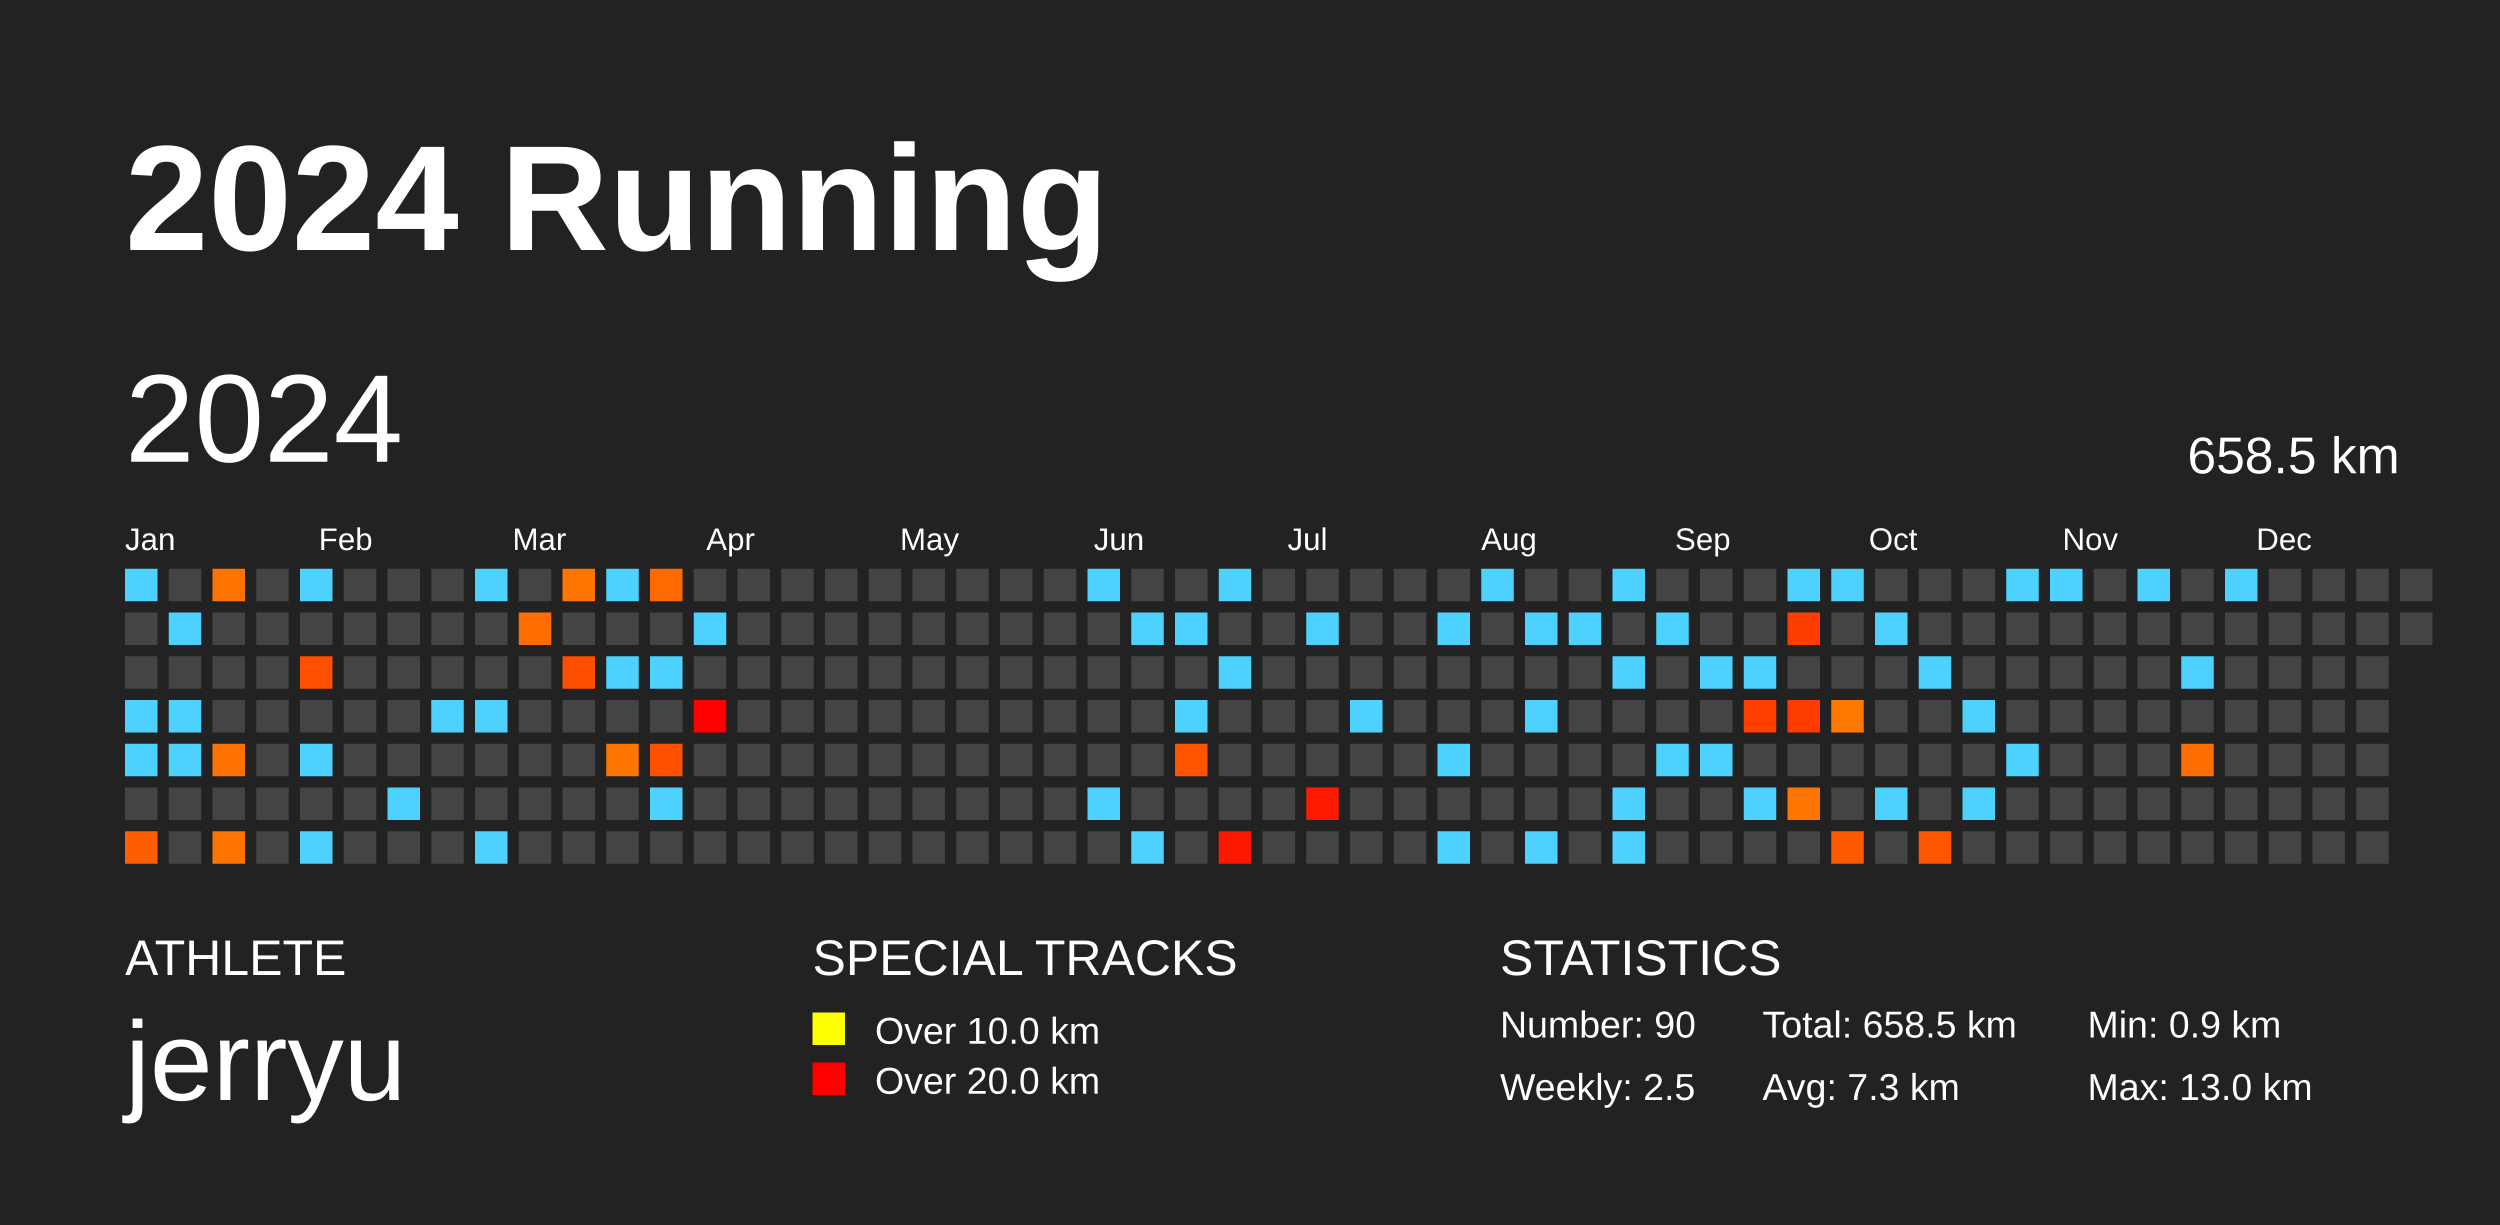
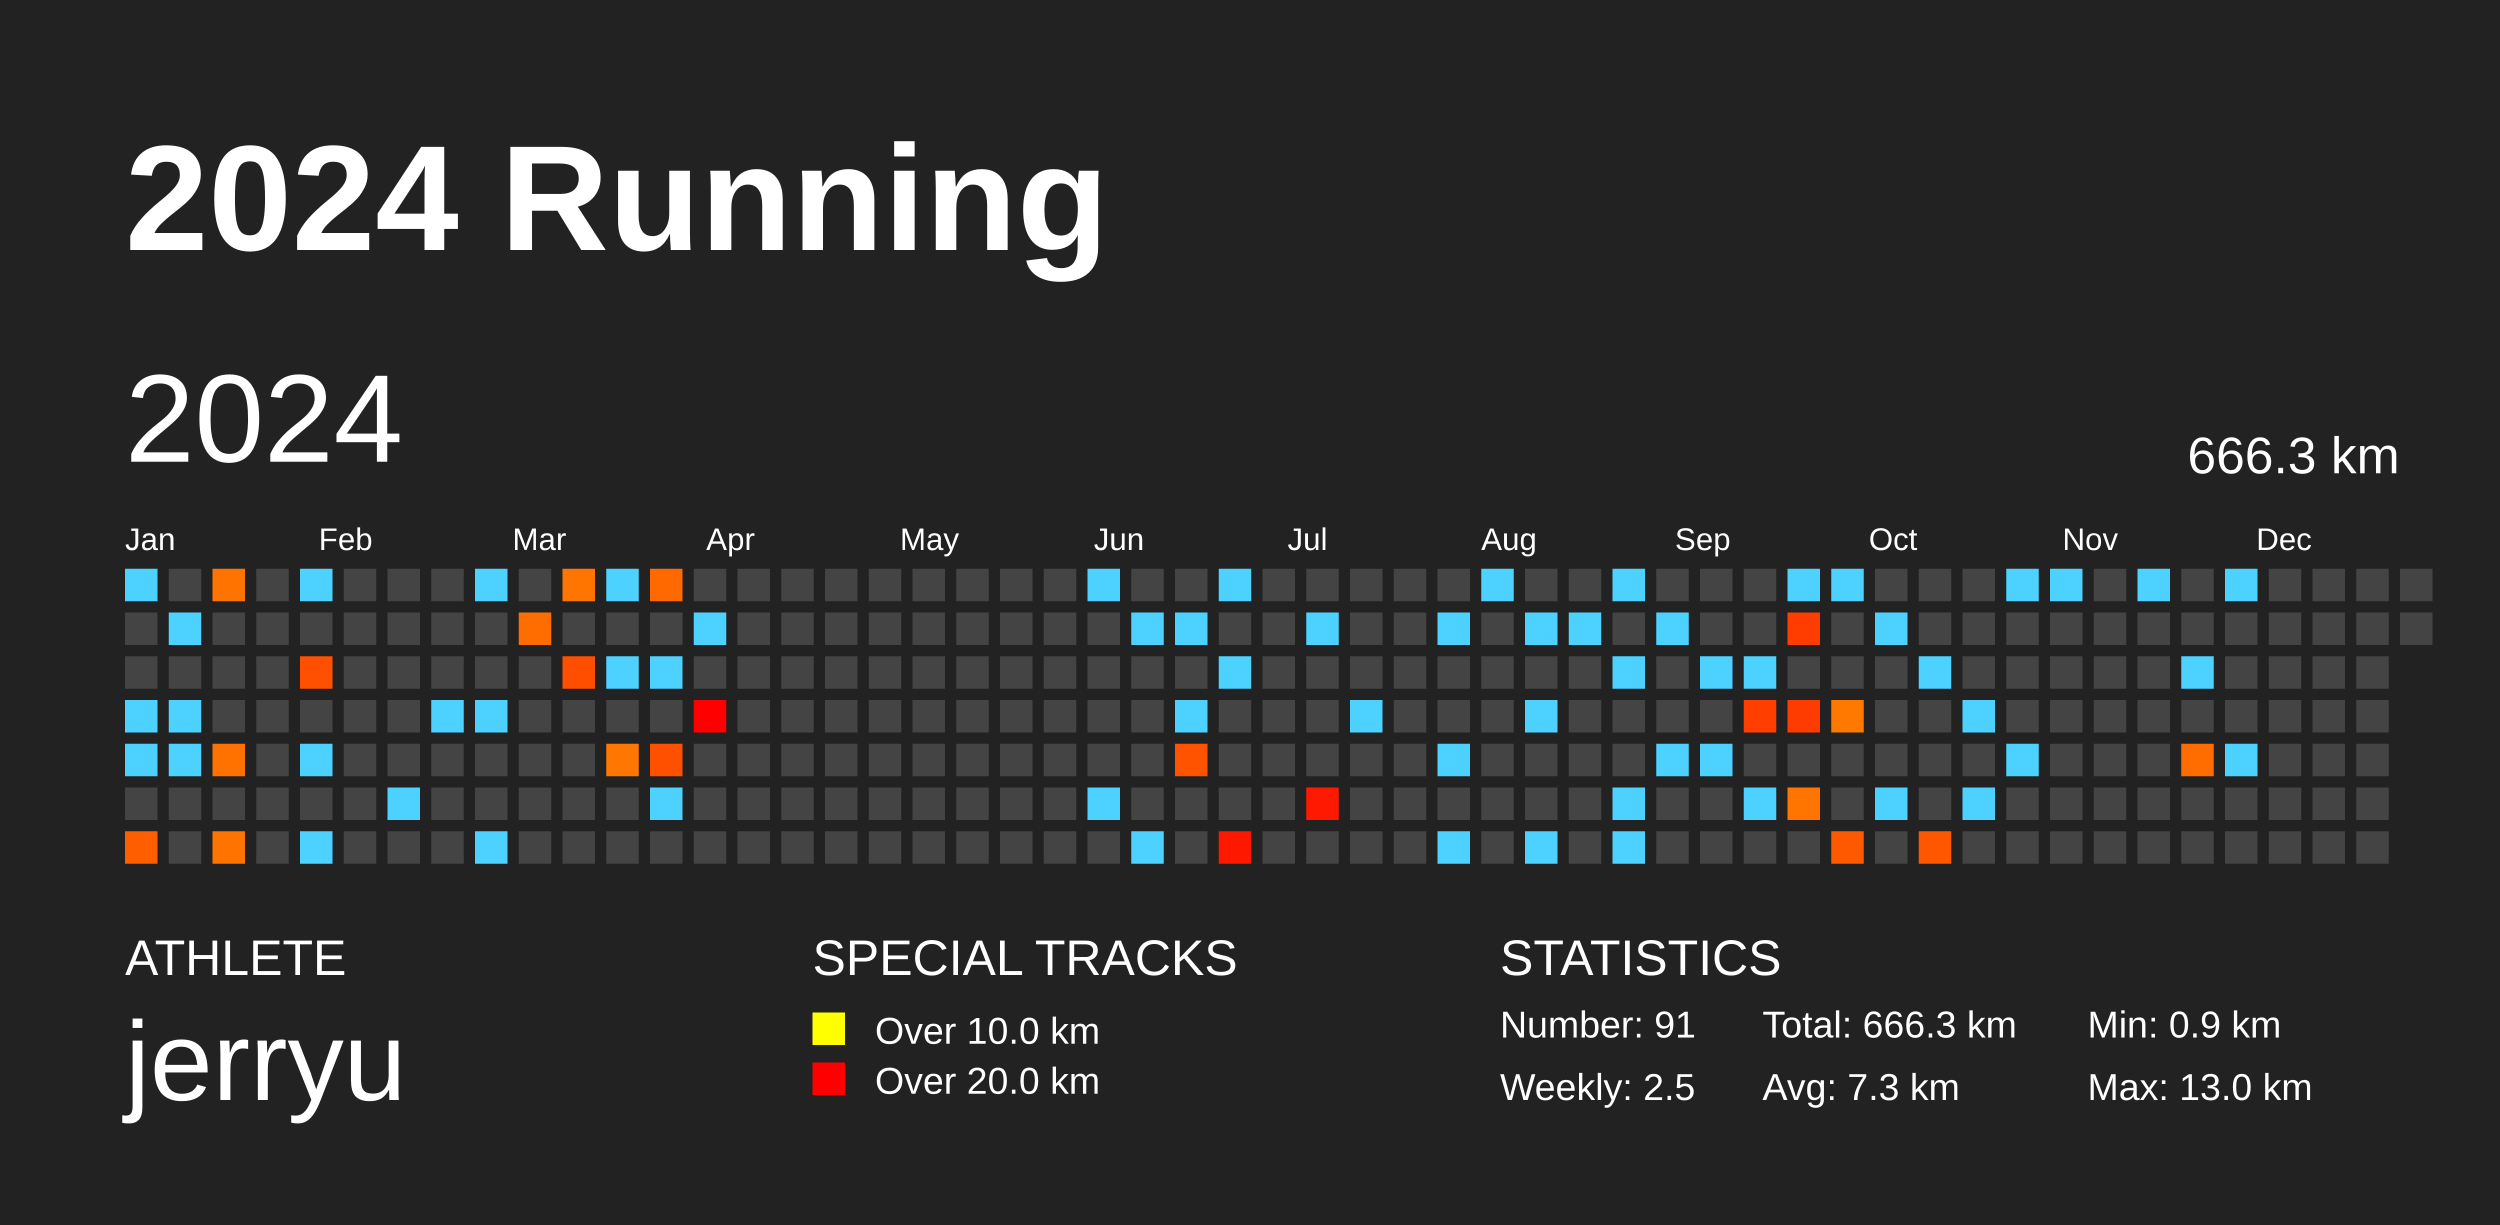
<svg xmlns="http://www.w3.org/2000/svg" baseProfile="full" height="98mm" version="1.1" viewBox="0,0,200,98" width="200mm">
  <defs />
  <rect fill="#222222" height="98" width="200" x="0" y="0" />
  <text fill="#FFFFFF" style="font-size:12px; font-family:Arial; font-weight:bold;" x="10" y="20">2024 Running</text>
  <text fill="#FFFFFF" style="font-size:4px; font-family:Arial" x="10" y="78">ATHLETE</text>
  <text fill="#FFFFFF" style="font-size:9px; font-family:Arial" x="10" y="88">jerryu</text>
  <text fill="#FFFFFF" style="font-size:4px; font-family:Arial" x="65" y="78">SPECIAL TRACKS</text>
  <rect fill="yellow" height="2.6" width="2.6" x="65" y="81" />
  <text fill="#FFFFFF" style="font-size:3px; font-family:Arial" x="70" y="83.5">Over 10.0 km</text>
  <rect fill="red" height="2.6" width="2.6" x="65" y="85" />
  <text fill="#FFFFFF" style="font-size:3px; font-family:Arial" x="70" y="87.5">Over 20.0 km</text>
  <text fill="#FFFFFF" style="font-size:4px; font-family:Arial" x="120" y="78">STATISTICS</text>
-   <text fill="#FFFFFF" style="font-size:3px; font-family:Arial" x="120" y="83">Number: 90</text>
+   <text fill="#FFFFFF" style="font-size:3px; font-family:Arial" x="120" y="83">Number: 91</text>
  <text fill="#FFFFFF" style="font-size:3px; font-family:Arial" x="120" y="88">Weekly: 2.5</text>
-   <text fill="#FFFFFF" style="font-size:3px; font-family:Arial" x="141" y="83">Total: 658.5 km</text>
+   <text fill="#FFFFFF" style="font-size:3px; font-family:Arial" x="141" y="83">Total: 666.3 km</text>
  <text fill="#FFFFFF" style="font-size:3px; font-family:Arial" x="141" y="88">Avg: 7.3 km</text>
  <text fill="#FFFFFF" style="font-size:3px; font-family:Arial" x="167" y="83">Min: 0.9 km</text>
  <text fill="#FFFFFF" style="font-size:3px; font-family:Arial" x="167" y="88">Max: 13.0 km</text>
  <text dominant-baseline="hanging" fill="#FFFFFF" style="font-size:10.0px; font-family:Arial;" x="10" y="30">2024</text>
-   <text dominant-baseline="hanging" fill="#FFFFFF" style="font-size:4.125px; font-family:Arial;" x="175" y="35">658.5 km</text>
+   <text dominant-baseline="hanging" fill="#FFFFFF" style="font-size:4.125px; font-family:Arial;" x="175" y="35">666.3 km</text>
  <text fill="#FFFFFF" style="font-size:2.5px; font-family:Arial" x="10.0" y="44">Jan</text>
  <text fill="#FFFFFF" style="font-size:2.5px; font-family:Arial" x="25.5" y="44">Feb</text>
  <text fill="#FFFFFF" style="font-size:2.5px; font-family:Arial" x="41.0" y="44">Mar</text>
  <text fill="#FFFFFF" style="font-size:2.5px; font-family:Arial" x="56.5" y="44">Apr</text>
  <text fill="#FFFFFF" style="font-size:2.5px; font-family:Arial" x="72.0" y="44">May</text>
  <text fill="#FFFFFF" style="font-size:2.5px; font-family:Arial" x="87.5" y="44">Jun</text>
  <text fill="#FFFFFF" style="font-size:2.5px; font-family:Arial" x="103.0" y="44">Jul</text>
  <text fill="#FFFFFF" style="font-size:2.5px; font-family:Arial" x="118.5" y="44">Aug</text>
  <text fill="#FFFFFF" style="font-size:2.5px; font-family:Arial" x="134.0" y="44">Sep</text>
  <text fill="#FFFFFF" style="font-size:2.5px; font-family:Arial" x="149.5" y="44">Oct</text>
  <text fill="#FFFFFF" style="font-size:2.5px; font-family:Arial" x="165.0" y="44">Nov</text>
  <text fill="#FFFFFF" style="font-size:2.5px; font-family:Arial" x="180.5" y="44">Dec</text>
  <rect fill="#4dd2ff" height="2.6" width="2.6" x="10.0" y="45.5" />
  <rect fill="#444444" height="2.6" width="2.6" x="10.0" y="49.0" />
  <rect fill="#444444" height="2.6" width="2.6" x="10.0" y="52.5" />
  <rect fill="#4dd2ff" height="2.6" width="2.6" x="10.0" y="56.0" />
  <rect fill="#4dd2ff" height="2.6" width="2.6" x="10.0" y="59.5" />
  <rect fill="#444444" height="2.6" width="2.6" x="10.0" y="63.0" />
  <rect fill="#ff5e00" height="2.6" width="2.6" x="10.0" y="66.5" />
  <rect fill="#444444" height="2.6" width="2.6" x="13.5" y="45.5" />
  <rect fill="#4dd2ff" height="2.6" width="2.6" x="13.5" y="49.0" />
  <rect fill="#444444" height="2.6" width="2.6" x="13.5" y="52.5" />
  <rect fill="#4dd2ff" height="2.6" width="2.6" x="13.5" y="56.0" />
  <rect fill="#4dd2ff" height="2.6" width="2.6" x="13.5" y="59.5" />
  <rect fill="#444444" height="2.6" width="2.6" x="13.5" y="63.0" />
  <rect fill="#444444" height="2.6" width="2.6" x="13.5" y="66.5" />
  <rect fill="#ff7300" height="2.6" width="2.6" x="17.0" y="45.5" />
  <rect fill="#444444" height="2.6" width="2.6" x="17.0" y="49.0" />
  <rect fill="#444444" height="2.6" width="2.6" x="17.0" y="52.5" />
  <rect fill="#444444" height="2.6" width="2.6" x="17.0" y="56.0" />
  <rect fill="#ff7200" height="2.6" width="2.6" x="17.0" y="59.5" />
  <rect fill="#444444" height="2.6" width="2.6" x="17.0" y="63.0" />
  <rect fill="#ff7400" height="2.6" width="2.6" x="17.0" y="66.5" />
  <rect fill="#444444" height="2.6" width="2.6" x="20.5" y="45.5" />
  <rect fill="#444444" height="2.6" width="2.6" x="20.5" y="49.0" />
  <rect fill="#444444" height="2.6" width="2.6" x="20.5" y="52.5" />
  <rect fill="#444444" height="2.6" width="2.6" x="20.5" y="56.0" />
  <rect fill="#444444" height="2.6" width="2.6" x="20.5" y="59.5" />
  <rect fill="#444444" height="2.6" width="2.6" x="20.5" y="63.0" />
  <rect fill="#444444" height="2.6" width="2.6" x="20.5" y="66.5" />
  <rect fill="#4dd2ff" height="2.6" width="2.6" x="24.0" y="45.5" />
  <rect fill="#444444" height="2.6" width="2.6" x="24.0" y="49.0" />
  <rect fill="#ff4f00" height="2.6" width="2.6" x="24.0" y="52.5" />
  <rect fill="#444444" height="2.6" width="2.6" x="24.0" y="56.0" />
  <rect fill="#4dd2ff" height="2.6" width="2.6" x="24.0" y="59.5" />
  <rect fill="#444444" height="2.6" width="2.6" x="24.0" y="63.0" />
  <rect fill="#4dd2ff" height="2.6" width="2.6" x="24.0" y="66.5" />
  <rect fill="#444444" height="2.6" width="2.6" x="27.5" y="45.5" />
  <rect fill="#444444" height="2.6" width="2.6" x="27.5" y="49.0" />
  <rect fill="#444444" height="2.6" width="2.6" x="27.5" y="52.5" />
  <rect fill="#444444" height="2.6" width="2.6" x="27.5" y="56.0" />
  <rect fill="#444444" height="2.6" width="2.6" x="27.5" y="59.5" />
  <rect fill="#444444" height="2.6" width="2.6" x="27.5" y="63.0" />
  <rect fill="#444444" height="2.6" width="2.6" x="27.5" y="66.5" />
  <rect fill="#444444" height="2.6" width="2.6" x="31.0" y="45.5" />
  <rect fill="#444444" height="2.6" width="2.6" x="31.0" y="49.0" />
  <rect fill="#444444" height="2.6" width="2.6" x="31.0" y="52.5" />
  <rect fill="#444444" height="2.6" width="2.6" x="31.0" y="56.0" />
  <rect fill="#444444" height="2.6" width="2.6" x="31.0" y="59.5" />
  <rect fill="#4dd2ff" height="2.6" width="2.6" x="31.0" y="63.0" />
  <rect fill="#444444" height="2.6" width="2.6" x="31.0" y="66.5" />
  <rect fill="#444444" height="2.6" width="2.6" x="34.5" y="45.5" />
  <rect fill="#444444" height="2.6" width="2.6" x="34.5" y="49.0" />
  <rect fill="#444444" height="2.6" width="2.6" x="34.5" y="52.5" />
  <rect fill="#4dd2ff" height="2.6" width="2.6" x="34.5" y="56.0" />
  <rect fill="#444444" height="2.6" width="2.6" x="34.5" y="59.5" />
  <rect fill="#444444" height="2.6" width="2.6" x="34.5" y="63.0" />
  <rect fill="#444444" height="2.6" width="2.6" x="34.5" y="66.5" />
  <rect fill="#4dd2ff" height="2.6" width="2.6" x="38.0" y="45.5" />
  <rect fill="#444444" height="2.6" width="2.6" x="38.0" y="49.0" />
  <rect fill="#444444" height="2.6" width="2.6" x="38.0" y="52.5" />
  <rect fill="#4dd2ff" height="2.6" width="2.6" x="38.0" y="56.0" />
  <rect fill="#444444" height="2.6" width="2.6" x="38.0" y="59.5" />
  <rect fill="#444444" height="2.6" width="2.6" x="38.0" y="63.0" />
  <rect fill="#4dd2ff" height="2.6" width="2.6" x="38.0" y="66.5" />
  <rect fill="#444444" height="2.6" width="2.6" x="41.5" y="45.5" />
  <rect fill="#ff6d00" height="2.6" width="2.6" x="41.5" y="49.0" />
  <rect fill="#444444" height="2.6" width="2.6" x="41.5" y="52.5" />
  <rect fill="#444444" height="2.6" width="2.6" x="41.5" y="56.0" />
  <rect fill="#444444" height="2.6" width="2.6" x="41.5" y="59.5" />
  <rect fill="#444444" height="2.6" width="2.6" x="41.5" y="63.0" />
  <rect fill="#444444" height="2.6" width="2.6" x="41.5" y="66.5" />
  <rect fill="#ff7500" height="2.6" width="2.6" x="45.0" y="45.5" />
  <rect fill="#444444" height="2.6" width="2.6" x="45.0" y="49.0" />
  <rect fill="#ff4e00" height="2.6" width="2.6" x="45.0" y="52.5" />
  <rect fill="#444444" height="2.6" width="2.6" x="45.0" y="56.0" />
  <rect fill="#444444" height="2.6" width="2.6" x="45.0" y="59.5" />
  <rect fill="#444444" height="2.6" width="2.6" x="45.0" y="63.0" />
  <rect fill="#444444" height="2.6" width="2.6" x="45.0" y="66.5" />
  <rect fill="#4dd2ff" height="2.6" width="2.6" x="48.5" y="45.5" />
  <rect fill="#444444" height="2.6" width="2.6" x="48.5" y="49.0" />
  <rect fill="#4dd2ff" height="2.6" width="2.6" x="48.5" y="52.5" />
  <rect fill="#444444" height="2.6" width="2.6" x="48.5" y="56.0" />
  <rect fill="#ff7600" height="2.6" width="2.6" x="48.5" y="59.5" />
  <rect fill="#444444" height="2.6" width="2.6" x="48.5" y="63.0" />
  <rect fill="#444444" height="2.6" width="2.6" x="48.5" y="66.5" />
  <rect fill="#ff6900" height="2.6" width="2.6" x="52.0" y="45.5" />
  <rect fill="#444444" height="2.6" width="2.6" x="52.0" y="49.0" />
  <rect fill="#4dd2ff" height="2.6" width="2.6" x="52.0" y="52.5" />
  <rect fill="#444444" height="2.6" width="2.6" x="52.0" y="56.0" />
  <rect fill="#ff5000" height="2.6" width="2.6" x="52.0" y="59.5" />
  <rect fill="#4dd2ff" height="2.6" width="2.6" x="52.0" y="63.0" />
  <rect fill="#444444" height="2.6" width="2.6" x="52.0" y="66.5" />
  <rect fill="#444444" height="2.6" width="2.6" x="55.5" y="45.5" />
  <rect fill="#4dd2ff" height="2.6" width="2.6" x="55.5" y="49.0" />
  <rect fill="#444444" height="2.6" width="2.6" x="55.5" y="52.5" />
  <rect fill="#ff0000" height="2.6" width="2.6" x="55.5" y="56.0" />
  <rect fill="#444444" height="2.6" width="2.6" x="55.5" y="59.5" />
  <rect fill="#444444" height="2.6" width="2.6" x="55.5" y="63.0" />
  <rect fill="#444444" height="2.6" width="2.6" x="55.5" y="66.5" />
  <rect fill="#444444" height="2.6" width="2.6" x="59.0" y="45.5" />
  <rect fill="#444444" height="2.6" width="2.6" x="59.0" y="49.0" />
  <rect fill="#444444" height="2.6" width="2.6" x="59.0" y="52.5" />
  <rect fill="#444444" height="2.6" width="2.6" x="59.0" y="56.0" />
  <rect fill="#444444" height="2.6" width="2.6" x="59.0" y="59.5" />
  <rect fill="#444444" height="2.6" width="2.6" x="59.0" y="63.0" />
  <rect fill="#444444" height="2.6" width="2.6" x="59.0" y="66.5" />
  <rect fill="#444444" height="2.6" width="2.6" x="62.5" y="45.5" />
  <rect fill="#444444" height="2.6" width="2.6" x="62.5" y="49.0" />
  <rect fill="#444444" height="2.6" width="2.6" x="62.5" y="52.5" />
  <rect fill="#444444" height="2.6" width="2.6" x="62.5" y="56.0" />
  <rect fill="#444444" height="2.6" width="2.6" x="62.5" y="59.5" />
  <rect fill="#444444" height="2.6" width="2.6" x="62.5" y="63.0" />
  <rect fill="#444444" height="2.6" width="2.6" x="62.5" y="66.5" />
  <rect fill="#444444" height="2.6" width="2.6" x="66.0" y="45.5" />
  <rect fill="#444444" height="2.6" width="2.6" x="66.0" y="49.0" />
  <rect fill="#444444" height="2.6" width="2.6" x="66.0" y="52.5" />
  <rect fill="#444444" height="2.6" width="2.6" x="66.0" y="56.0" />
  <rect fill="#444444" height="2.6" width="2.6" x="66.0" y="59.5" />
  <rect fill="#444444" height="2.6" width="2.6" x="66.0" y="63.0" />
  <rect fill="#444444" height="2.6" width="2.6" x="66.0" y="66.5" />
  <rect fill="#444444" height="2.6" width="2.6" x="69.5" y="45.5" />
  <rect fill="#444444" height="2.6" width="2.6" x="69.5" y="49.0" />
  <rect fill="#444444" height="2.6" width="2.6" x="69.5" y="52.5" />
  <rect fill="#444444" height="2.6" width="2.6" x="69.5" y="56.0" />
  <rect fill="#444444" height="2.6" width="2.6" x="69.5" y="59.5" />
  <rect fill="#444444" height="2.6" width="2.6" x="69.5" y="63.0" />
  <rect fill="#444444" height="2.6" width="2.6" x="69.5" y="66.5" />
  <rect fill="#444444" height="2.6" width="2.6" x="73.0" y="45.5" />
  <rect fill="#444444" height="2.6" width="2.6" x="73.0" y="49.0" />
  <rect fill="#444444" height="2.6" width="2.6" x="73.0" y="52.5" />
  <rect fill="#444444" height="2.6" width="2.6" x="73.0" y="56.0" />
  <rect fill="#444444" height="2.6" width="2.6" x="73.0" y="59.5" />
  <rect fill="#444444" height="2.6" width="2.6" x="73.0" y="63.0" />
  <rect fill="#444444" height="2.6" width="2.6" x="73.0" y="66.5" />
  <rect fill="#444444" height="2.6" width="2.6" x="76.5" y="45.5" />
  <rect fill="#444444" height="2.6" width="2.6" x="76.5" y="49.0" />
  <rect fill="#444444" height="2.6" width="2.6" x="76.5" y="52.5" />
  <rect fill="#444444" height="2.6" width="2.6" x="76.5" y="56.0" />
  <rect fill="#444444" height="2.6" width="2.6" x="76.5" y="59.5" />
  <rect fill="#444444" height="2.6" width="2.6" x="76.5" y="63.0" />
  <rect fill="#444444" height="2.6" width="2.6" x="76.5" y="66.5" />
  <rect fill="#444444" height="2.6" width="2.6" x="80.0" y="45.5" />
  <rect fill="#444444" height="2.6" width="2.6" x="80.0" y="49.0" />
  <rect fill="#444444" height="2.6" width="2.6" x="80.0" y="52.5" />
  <rect fill="#444444" height="2.6" width="2.6" x="80.0" y="56.0" />
  <rect fill="#444444" height="2.6" width="2.6" x="80.0" y="59.5" />
  <rect fill="#444444" height="2.6" width="2.6" x="80.0" y="63.0" />
  <rect fill="#444444" height="2.6" width="2.6" x="80.0" y="66.5" />
  <rect fill="#444444" height="2.6" width="2.6" x="83.5" y="45.5" />
  <rect fill="#444444" height="2.6" width="2.6" x="83.5" y="49.0" />
  <rect fill="#444444" height="2.6" width="2.6" x="83.5" y="52.5" />
  <rect fill="#444444" height="2.6" width="2.6" x="83.5" y="56.0" />
  <rect fill="#444444" height="2.6" width="2.6" x="83.5" y="59.5" />
  <rect fill="#444444" height="2.6" width="2.6" x="83.5" y="63.0" />
  <rect fill="#444444" height="2.6" width="2.6" x="83.5" y="66.5" />
  <rect fill="#4dd2ff" height="2.6" width="2.6" x="87.0" y="45.5" />
  <rect fill="#444444" height="2.6" width="2.6" x="87.0" y="49.0" />
  <rect fill="#444444" height="2.6" width="2.6" x="87.0" y="52.5" />
  <rect fill="#444444" height="2.6" width="2.6" x="87.0" y="56.0" />
  <rect fill="#444444" height="2.6" width="2.6" x="87.0" y="59.5" />
  <rect fill="#4dd2ff" height="2.6" width="2.6" x="87.0" y="63.0" />
  <rect fill="#444444" height="2.6" width="2.6" x="87.0" y="66.5" />
  <rect fill="#444444" height="2.6" width="2.6" x="90.5" y="45.5" />
  <rect fill="#4dd2ff" height="2.6" width="2.6" x="90.5" y="49.0" />
  <rect fill="#444444" height="2.6" width="2.6" x="90.5" y="52.5" />
  <rect fill="#444444" height="2.6" width="2.6" x="90.5" y="56.0" />
  <rect fill="#444444" height="2.6" width="2.6" x="90.5" y="59.5" />
  <rect fill="#444444" height="2.6" width="2.6" x="90.5" y="63.0" />
  <rect fill="#4dd2ff" height="2.6" width="2.6" x="90.5" y="66.5" />
  <rect fill="#444444" height="2.6" width="2.6" x="94.0" y="45.5" />
  <rect fill="#4dd2ff" height="2.6" width="2.6" x="94.0" y="49.0" />
  <rect fill="#444444" height="2.6" width="2.6" x="94.0" y="52.5" />
  <rect fill="#4dd2ff" height="2.6" width="2.6" x="94.0" y="56.0" />
  <rect fill="#ff5300" height="2.6" width="2.6" x="94.0" y="59.5" />
  <rect fill="#444444" height="2.6" width="2.6" x="94.0" y="63.0" />
  <rect fill="#444444" height="2.6" width="2.6" x="94.0" y="66.5" />
  <rect fill="#4dd2ff" height="2.6" width="2.6" x="97.5" y="45.5" />
  <rect fill="#444444" height="2.6" width="2.6" x="97.5" y="49.0" />
  <rect fill="#4dd2ff" height="2.6" width="2.6" x="97.5" y="52.5" />
  <rect fill="#444444" height="2.6" width="2.6" x="97.5" y="56.0" />
  <rect fill="#444444" height="2.6" width="2.6" x="97.5" y="59.5" />
  <rect fill="#444444" height="2.6" width="2.6" x="97.5" y="63.0" />
  <rect fill="#ff1800" height="2.6" width="2.6" x="97.5" y="66.5" />
  <rect fill="#444444" height="2.6" width="2.6" x="101.0" y="45.5" />
  <rect fill="#444444" height="2.6" width="2.6" x="101.0" y="49.0" />
  <rect fill="#444444" height="2.6" width="2.6" x="101.0" y="52.5" />
  <rect fill="#444444" height="2.6" width="2.6" x="101.0" y="56.0" />
  <rect fill="#444444" height="2.6" width="2.6" x="101.0" y="59.5" />
  <rect fill="#444444" height="2.6" width="2.6" x="101.0" y="63.0" />
  <rect fill="#444444" height="2.6" width="2.6" x="101.0" y="66.5" />
  <rect fill="#444444" height="2.6" width="2.6" x="104.5" y="45.5" />
  <rect fill="#4dd2ff" height="2.6" width="2.6" x="104.5" y="49.0" />
  <rect fill="#444444" height="2.6" width="2.6" x="104.5" y="52.5" />
  <rect fill="#444444" height="2.6" width="2.6" x="104.5" y="56.0" />
  <rect fill="#444444" height="2.6" width="2.6" x="104.5" y="59.5" />
  <rect fill="#ff1900" height="2.6" width="2.6" x="104.5" y="63.0" />
  <rect fill="#444444" height="2.6" width="2.6" x="104.5" y="66.5" />
  <rect fill="#444444" height="2.6" width="2.6" x="108.0" y="45.5" />
  <rect fill="#444444" height="2.6" width="2.6" x="108.0" y="49.0" />
  <rect fill="#444444" height="2.6" width="2.6" x="108.0" y="52.5" />
  <rect fill="#4dd2ff" height="2.6" width="2.6" x="108.0" y="56.0" />
  <rect fill="#444444" height="2.6" width="2.6" x="108.0" y="59.5" />
  <rect fill="#444444" height="2.6" width="2.6" x="108.0" y="63.0" />
  <rect fill="#444444" height="2.6" width="2.6" x="108.0" y="66.5" />
  <rect fill="#444444" height="2.6" width="2.6" x="111.5" y="45.5" />
  <rect fill="#444444" height="2.6" width="2.6" x="111.5" y="49.0" />
  <rect fill="#444444" height="2.6" width="2.6" x="111.5" y="52.5" />
  <rect fill="#444444" height="2.6" width="2.6" x="111.5" y="56.0" />
  <rect fill="#444444" height="2.6" width="2.6" x="111.5" y="59.5" />
  <rect fill="#444444" height="2.6" width="2.6" x="111.5" y="63.0" />
  <rect fill="#444444" height="2.6" width="2.6" x="111.5" y="66.5" />
  <rect fill="#444444" height="2.6" width="2.6" x="115.0" y="45.5" />
  <rect fill="#4dd2ff" height="2.6" width="2.6" x="115.0" y="49.0" />
  <rect fill="#444444" height="2.6" width="2.6" x="115.0" y="52.5" />
  <rect fill="#444444" height="2.6" width="2.6" x="115.0" y="56.0" />
  <rect fill="#4dd2ff" height="2.6" width="2.6" x="115.0" y="59.5" />
  <rect fill="#444444" height="2.6" width="2.6" x="115.0" y="63.0" />
  <rect fill="#4dd2ff" height="2.6" width="2.6" x="115.0" y="66.5" />
  <rect fill="#4dd2ff" height="2.6" width="2.6" x="118.5" y="45.5" />
  <rect fill="#444444" height="2.6" width="2.6" x="118.5" y="49.0" />
  <rect fill="#444444" height="2.6" width="2.6" x="118.5" y="52.5" />
  <rect fill="#444444" height="2.6" width="2.6" x="118.5" y="56.0" />
  <rect fill="#444444" height="2.6" width="2.6" x="118.5" y="59.5" />
  <rect fill="#444444" height="2.6" width="2.6" x="118.5" y="63.0" />
  <rect fill="#444444" height="2.6" width="2.6" x="118.5" y="66.5" />
  <rect fill="#444444" height="2.6" width="2.6" x="122.0" y="45.5" />
  <rect fill="#4dd2ff" height="2.6" width="2.6" x="122.0" y="49.0" />
  <rect fill="#444444" height="2.6" width="2.6" x="122.0" y="52.5" />
  <rect fill="#4dd2ff" height="2.6" width="2.6" x="122.0" y="56.0" />
  <rect fill="#444444" height="2.6" width="2.6" x="122.0" y="59.5" />
  <rect fill="#444444" height="2.6" width="2.6" x="122.0" y="63.0" />
  <rect fill="#4dd2ff" height="2.6" width="2.6" x="122.0" y="66.5" />
  <rect fill="#444444" height="2.6" width="2.6" x="125.5" y="45.5" />
  <rect fill="#4dd2ff" height="2.6" width="2.6" x="125.5" y="49.0" />
  <rect fill="#444444" height="2.6" width="2.6" x="125.5" y="52.5" />
  <rect fill="#444444" height="2.6" width="2.6" x="125.5" y="56.0" />
  <rect fill="#444444" height="2.6" width="2.6" x="125.5" y="59.5" />
  <rect fill="#444444" height="2.6" width="2.6" x="125.5" y="63.0" />
  <rect fill="#444444" height="2.6" width="2.6" x="125.5" y="66.5" />
  <rect fill="#4dd2ff" height="2.6" width="2.6" x="129.0" y="45.5" />
  <rect fill="#444444" height="2.6" width="2.6" x="129.0" y="49.0" />
  <rect fill="#4dd2ff" height="2.6" width="2.6" x="129.0" y="52.5" />
  <rect fill="#444444" height="2.6" width="2.6" x="129.0" y="56.0" />
  <rect fill="#444444" height="2.6" width="2.6" x="129.0" y="59.5" />
  <rect fill="#4dd2ff" height="2.6" width="2.6" x="129.0" y="63.0" />
  <rect fill="#4dd2ff" height="2.6" width="2.6" x="129.0" y="66.5" />
  <rect fill="#444444" height="2.6" width="2.6" x="132.5" y="45.5" />
  <rect fill="#4dd2ff" height="2.6" width="2.6" x="132.5" y="49.0" />
  <rect fill="#444444" height="2.6" width="2.6" x="132.5" y="52.5" />
  <rect fill="#444444" height="2.6" width="2.6" x="132.5" y="56.0" />
  <rect fill="#4dd2ff" height="2.6" width="2.6" x="132.5" y="59.5" />
  <rect fill="#444444" height="2.6" width="2.6" x="132.5" y="63.0" />
  <rect fill="#444444" height="2.6" width="2.6" x="132.5" y="66.5" />
  <rect fill="#444444" height="2.6" width="2.6" x="136.0" y="45.5" />
  <rect fill="#444444" height="2.6" width="2.6" x="136.0" y="49.0" />
  <rect fill="#4dd2ff" height="2.6" width="2.6" x="136.0" y="52.5" />
  <rect fill="#444444" height="2.6" width="2.6" x="136.0" y="56.0" />
  <rect fill="#4dd2ff" height="2.6" width="2.6" x="136.0" y="59.5" />
  <rect fill="#444444" height="2.6" width="2.6" x="136.0" y="63.0" />
  <rect fill="#444444" height="2.6" width="2.6" x="136.0" y="66.5" />
  <rect fill="#444444" height="2.6" width="2.6" x="139.5" y="45.5" />
  <rect fill="#444444" height="2.6" width="2.6" x="139.5" y="49.0" />
  <rect fill="#4dd2ff" height="2.6" width="2.6" x="139.5" y="52.5" />
  <rect fill="#ff3e00" height="2.6" width="2.6" x="139.5" y="56.0" />
  <rect fill="#444444" height="2.6" width="2.6" x="139.5" y="59.5" />
  <rect fill="#4dd2ff" height="2.6" width="2.6" x="139.5" y="63.0" />
  <rect fill="#444444" height="2.6" width="2.6" x="139.5" y="66.5" />
  <rect fill="#4dd2ff" height="2.6" width="2.6" x="143.0" y="45.5" />
  <rect fill="#ff3d00" height="2.6" width="2.6" x="143.0" y="49.0" />
  <rect fill="#444444" height="2.6" width="2.6" x="143.0" y="52.5" />
  <rect fill="#ff3c00" height="2.6" width="2.6" x="143.0" y="56.0" />
  <rect fill="#444444" height="2.6" width="2.6" x="143.0" y="59.5" />
  <rect fill="#ff7500" height="2.6" width="2.6" x="143.0" y="63.0" />
  <rect fill="#444444" height="2.6" width="2.6" x="143.0" y="66.5" />
  <rect fill="#4dd2ff" height="2.6" width="2.6" x="146.5" y="45.5" />
  <rect fill="#444444" height="2.6" width="2.6" x="146.5" y="49.0" />
  <rect fill="#444444" height="2.6" width="2.6" x="146.5" y="52.5" />
  <rect fill="#ff7900" height="2.6" width="2.6" x="146.5" y="56.0" />
  <rect fill="#444444" height="2.6" width="2.6" x="146.5" y="59.5" />
  <rect fill="#444444" height="2.6" width="2.6" x="146.5" y="63.0" />
  <rect fill="#ff5900" height="2.6" width="2.6" x="146.5" y="66.5" />
  <rect fill="#444444" height="2.6" width="2.6" x="150.0" y="45.5" />
  <rect fill="#4dd2ff" height="2.6" width="2.6" x="150.0" y="49.0" />
  <rect fill="#444444" height="2.6" width="2.6" x="150.0" y="52.5" />
  <rect fill="#444444" height="2.6" width="2.6" x="150.0" y="56.0" />
  <rect fill="#444444" height="2.6" width="2.6" x="150.0" y="59.5" />
  <rect fill="#4dd2ff" height="2.6" width="2.6" x="150.0" y="63.0" />
  <rect fill="#444444" height="2.6" width="2.6" x="150.0" y="66.5" />
  <rect fill="#444444" height="2.6" width="2.6" x="153.5" y="45.5" />
  <rect fill="#444444" height="2.6" width="2.6" x="153.5" y="49.0" />
  <rect fill="#4dd2ff" height="2.6" width="2.6" x="153.5" y="52.5" />
  <rect fill="#444444" height="2.6" width="2.6" x="153.5" y="56.0" />
  <rect fill="#444444" height="2.6" width="2.6" x="153.5" y="59.5" />
  <rect fill="#444444" height="2.6" width="2.6" x="153.5" y="63.0" />
  <rect fill="#ff5600" height="2.6" width="2.6" x="153.5" y="66.5" />
  <rect fill="#444444" height="2.6" width="2.6" x="157.0" y="45.5" />
  <rect fill="#444444" height="2.6" width="2.6" x="157.0" y="49.0" />
  <rect fill="#444444" height="2.6" width="2.6" x="157.0" y="52.5" />
  <rect fill="#4dd2ff" height="2.6" width="2.6" x="157.0" y="56.0" />
  <rect fill="#444444" height="2.6" width="2.6" x="157.0" y="59.5" />
  <rect fill="#4dd2ff" height="2.6" width="2.6" x="157.0" y="63.0" />
  <rect fill="#444444" height="2.6" width="2.6" x="157.0" y="66.5" />
  <rect fill="#4dd2ff" height="2.6" width="2.6" x="160.5" y="45.5" />
  <rect fill="#444444" height="2.6" width="2.6" x="160.5" y="49.0" />
  <rect fill="#444444" height="2.6" width="2.6" x="160.5" y="52.5" />
  <rect fill="#444444" height="2.6" width="2.6" x="160.5" y="56.0" />
  <rect fill="#4dd2ff" height="2.6" width="2.6" x="160.5" y="59.5" />
  <rect fill="#444444" height="2.6" width="2.6" x="160.5" y="63.0" />
  <rect fill="#444444" height="2.6" width="2.6" x="160.5" y="66.5" />
  <rect fill="#4dd2ff" height="2.6" width="2.6" x="164.0" y="45.5" />
  <rect fill="#444444" height="2.6" width="2.6" x="164.0" y="49.0" />
  <rect fill="#444444" height="2.6" width="2.6" x="164.0" y="52.5" />
  <rect fill="#444444" height="2.6" width="2.6" x="164.0" y="56.0" />
  <rect fill="#444444" height="2.6" width="2.6" x="164.0" y="59.5" />
  <rect fill="#444444" height="2.6" width="2.6" x="164.0" y="63.0" />
  <rect fill="#444444" height="2.6" width="2.6" x="164.0" y="66.5" />
  <rect fill="#444444" height="2.6" width="2.6" x="167.5" y="45.5" />
  <rect fill="#444444" height="2.6" width="2.6" x="167.5" y="49.0" />
  <rect fill="#444444" height="2.6" width="2.6" x="167.5" y="52.5" />
  <rect fill="#444444" height="2.6" width="2.6" x="167.5" y="56.0" />
  <rect fill="#444444" height="2.6" width="2.6" x="167.5" y="59.5" />
  <rect fill="#444444" height="2.6" width="2.6" x="167.5" y="63.0" />
  <rect fill="#444444" height="2.6" width="2.6" x="167.5" y="66.5" />
  <rect fill="#4dd2ff" height="2.6" width="2.6" x="171.0" y="45.5" />
  <rect fill="#444444" height="2.6" width="2.6" x="171.0" y="49.0" />
  <rect fill="#444444" height="2.6" width="2.6" x="171.0" y="52.5" />
  <rect fill="#444444" height="2.6" width="2.6" x="171.0" y="56.0" />
  <rect fill="#444444" height="2.6" width="2.6" x="171.0" y="59.5" />
  <rect fill="#444444" height="2.6" width="2.6" x="171.0" y="63.0" />
  <rect fill="#444444" height="2.6" width="2.6" x="171.0" y="66.5" />
  <rect fill="#444444" height="2.6" width="2.6" x="174.5" y="45.5" />
  <rect fill="#444444" height="2.6" width="2.6" x="174.5" y="49.0" />
  <rect fill="#4dd2ff" height="2.6" width="2.6" x="174.5" y="52.5" />
  <rect fill="#444444" height="2.6" width="2.6" x="174.5" y="56.0" />
  <rect fill="#ff6d00" height="2.6" width="2.6" x="174.5" y="59.5" />
  <rect fill="#444444" height="2.6" width="2.6" x="174.5" y="63.0" />
  <rect fill="#444444" height="2.6" width="2.6" x="174.5" y="66.5" />
  <rect fill="#4dd2ff" height="2.6" width="2.6" x="178.0" y="45.5" />
  <rect fill="#444444" height="2.6" width="2.6" x="178.0" y="49.0" />
  <rect fill="#444444" height="2.6" width="2.6" x="178.0" y="52.5" />
  <rect fill="#444444" height="2.6" width="2.6" x="178.0" y="56.0" />
-   <rect fill="#444444" height="2.6" width="2.6" x="178.0" y="59.5" />
+   <rect fill="#4dd2ff" height="2.6" width="2.6" x="178.0" y="59.5" />
  <rect fill="#444444" height="2.6" width="2.6" x="178.0" y="63.0" />
  <rect fill="#444444" height="2.6" width="2.6" x="178.0" y="66.5" />
  <rect fill="#444444" height="2.6" width="2.6" x="181.5" y="45.5" />
  <rect fill="#444444" height="2.6" width="2.6" x="181.5" y="49.0" />
  <rect fill="#444444" height="2.6" width="2.6" x="181.5" y="52.5" />
  <rect fill="#444444" height="2.6" width="2.6" x="181.5" y="56.0" />
  <rect fill="#444444" height="2.6" width="2.6" x="181.5" y="59.5" />
  <rect fill="#444444" height="2.6" width="2.6" x="181.5" y="63.0" />
  <rect fill="#444444" height="2.6" width="2.6" x="181.5" y="66.5" />
  <rect fill="#444444" height="2.6" width="2.6" x="185.0" y="45.5" />
  <rect fill="#444444" height="2.6" width="2.6" x="185.0" y="49.0" />
  <rect fill="#444444" height="2.6" width="2.6" x="185.0" y="52.5" />
  <rect fill="#444444" height="2.6" width="2.6" x="185.0" y="56.0" />
  <rect fill="#444444" height="2.6" width="2.6" x="185.0" y="59.5" />
  <rect fill="#444444" height="2.6" width="2.6" x="185.0" y="63.0" />
  <rect fill="#444444" height="2.6" width="2.6" x="185.0" y="66.5" />
  <rect fill="#444444" height="2.6" width="2.6" x="188.5" y="45.5" />
  <rect fill="#444444" height="2.6" width="2.6" x="188.5" y="49.0" />
  <rect fill="#444444" height="2.6" width="2.6" x="188.5" y="52.5" />
  <rect fill="#444444" height="2.6" width="2.6" x="188.5" y="56.0" />
  <rect fill="#444444" height="2.6" width="2.6" x="188.5" y="59.5" />
  <rect fill="#444444" height="2.6" width="2.6" x="188.5" y="63.0" />
  <rect fill="#444444" height="2.6" width="2.6" x="188.5" y="66.5" />
  <rect fill="#444444" height="2.6" width="2.6" x="192.0" y="45.5" />
  <rect fill="#444444" height="2.6" width="2.6" x="192.0" y="49.0" />
</svg>
